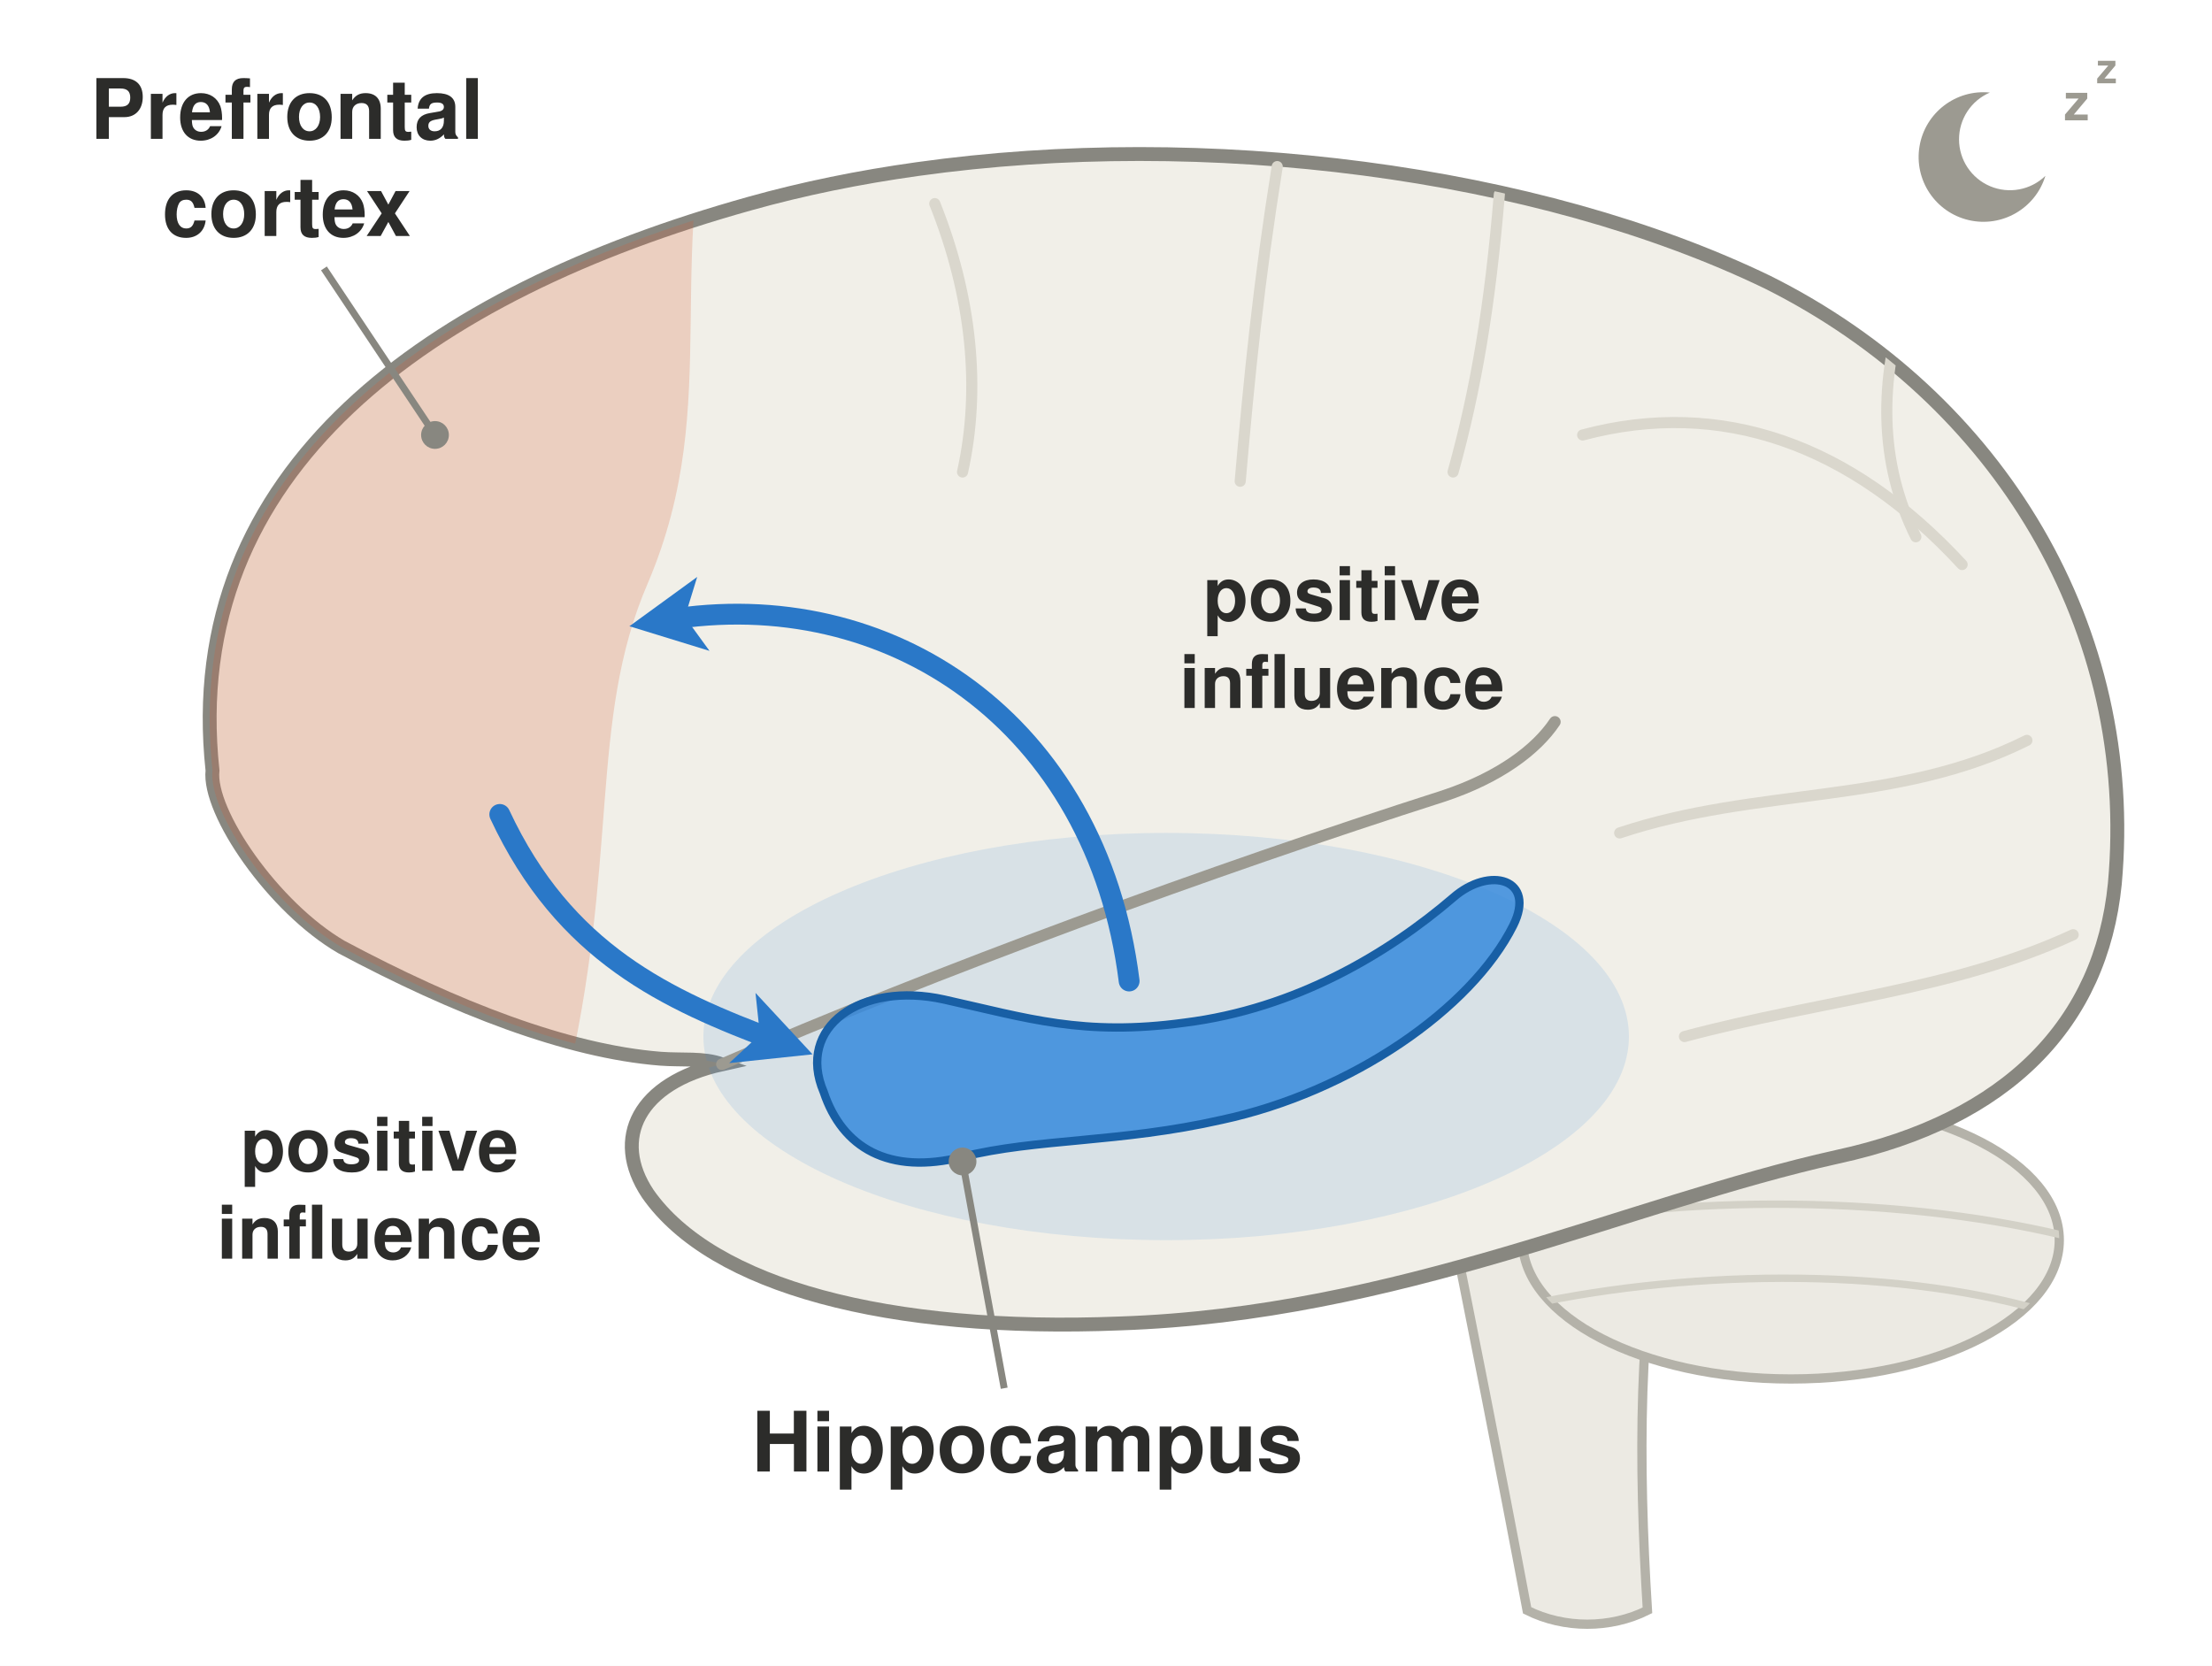
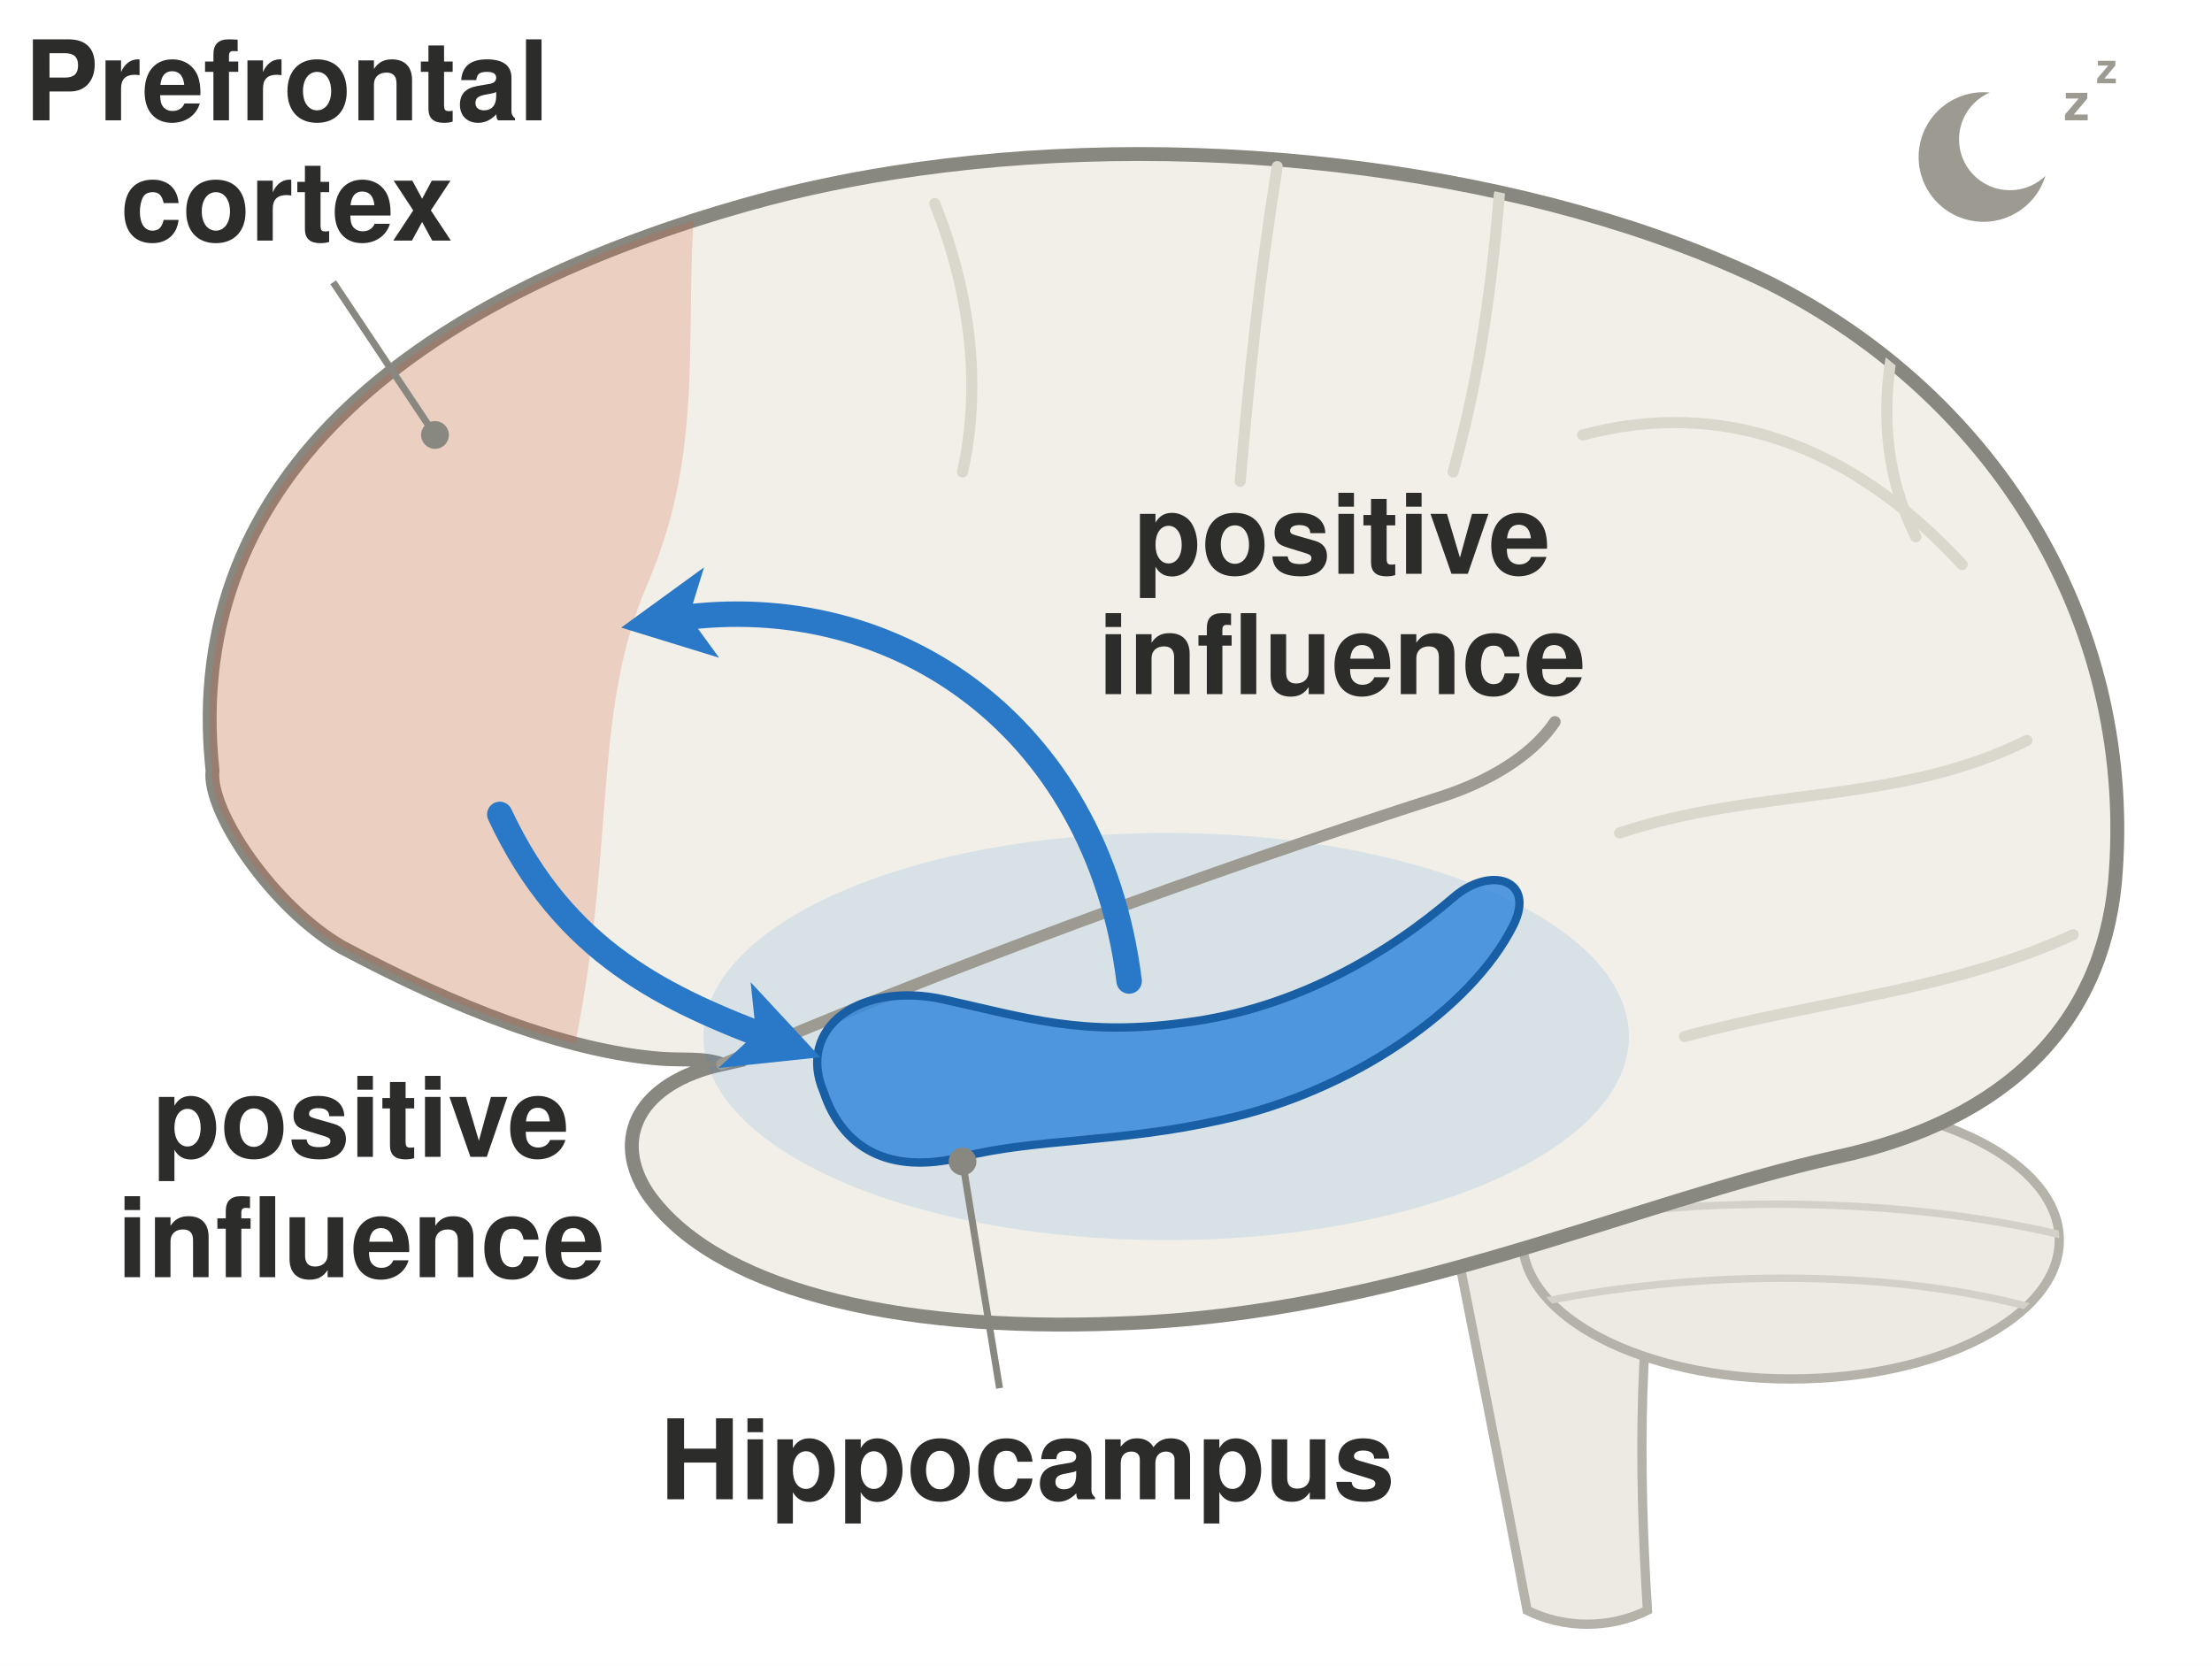
<svg xmlns="http://www.w3.org/2000/svg" width="478" height="360" viewBox="128 34 478 360" font-family="Helvetica, Arial, sans-serif" font-weight="bold">
  <rect x="128" y="34" width="478" height="360" fill="#FFFFFF" />
  <defs>
    <marker id="aB" viewBox="0 0 10 10" refX="5" refY="5" markerWidth="3.6" markerHeight="3.6" orient="auto-start-reverse">
      <path d="M0,0 L10,5 L0,10 L2.5,5 z" fill="#2A78C8" />
    </marker>
    <marker id="aC" viewBox="0 0 10 10" refX="5" refY="5" markerWidth="3.6" markerHeight="3.6" orient="auto-start-reverse">
      <path d="M0,0 L10,5 L0,10 L2.5,5 z" fill="#D4532A" />
    </marker>
    <clipPath id="clipCerebrum">
      <use href="#cerebrum" />
    </clipPath>
    <clipPath id="clipCerebellum">
      <use href="#cerebellum" />
    </clipPath>
  </defs>
  <g id="brainstem">
    <path d="M440 290 C446 320 452 350 458 382 C466 386 476 386 484 382 C482 350 482 318 488 292 Z" fill="#ECEAE3" stroke="#B4B2A9" stroke-width="2" />
  </g>
  <g id="cerebellum-layer">
    <path id="cerebellum" d="M457 302 C457 285.43 482.97 272 515 272 C547.03 272 573 285.43 573 302 C573 318.57 547.03 332 515 332 C482.97 332 457 318.57 457 302 Z" fill="#ECEAE3" stroke="#B4B2A9" stroke-width="2" />
    <g clip-path="url(#clipCerebellum)" fill="none" stroke="#D3D1C7" stroke-width="1.6">
      <path d="M455 300 C490 292 540 292 578 302" />
      <path d="M458 316 C495 308 540 308 572 318" />
    </g>
  </g>
  <g id="cerebrum-layer">
    <path id="cerebrum" d="M173.92 200.5 C166.92 135.5 220.76 97.36 290 78 C301.53 74.77 313.7 72.29 326.25 70.54 C388.49 61.81 460.07 70.87 510 95 C560 120 590 170 585 225 C582 255 562 276 525 284 C480 294 430 318 370 320 C320 322 282 312 268 292 C260 280 266 268 284 264 C280.01 262.55 275.44 263.16 270.71 262.79 C250.48 261.18 226.32 251.75 201.77 238.65 C187.08 230.1 172.92 209.5 173.92 200.5 Z" fill="#F1EFE8" stroke="#888780" stroke-width="3" />
    <g clip-path="url(#clipCerebrum)">
      <g id="sulci" fill="none" stroke="#DAD7CD" stroke-width="2.4" stroke-linecap="round">
        <path d="M404 70 C400 95 398 115 396 138" />
        <path d="M452 76 C450 100 447 118 442 136" />
        <path d="M470 128 C500 120 528 130 552 156" />
        <path d="M540 98 C534 116 534 134 542 150" />
        <path d="M478 214 C508 204 538 208 566 194" />
        <path d="M492 258 C522 250 550 248 576 236" />
        <path d="M330 78 C338 98 340 118 336 136" />
      </g>
      <path id="pfc-region" d="M100 40 L285 40 C270 90 285 120 268 160 C255 190 262 220 250 270 L100 270 Z" fill="#D85A30" opacity="0.22" />
      <ellipse id="hpc-halo" cx="380" cy="258" rx="100" ry="44" fill="#378ADD" opacity="0.14" />
    </g>
    <path id="lateral-sulcus" d="M284 264 C330 244 390 222 440 206 C452 202 460 196 464 190" fill="none" stroke="#9C9A91" stroke-width="2.5" stroke-linecap="round" />
  </g>
  <g id="hippocampus">
    <path d="M306 270 C300 256 314 246 332 250 C350 254 362 258 384 255 C408 252 428 240 442 228 C450 221 460 224 455 234 C446 252 420 270 392 276 C370 281 352 280 336 284 C320 288 310 282 306 270 Z" fill="#378ADD" fill-opacity="0.85" stroke="#185FA5" stroke-width="1.8" />
  </g>
-   <g id="arrows" fill="none" stroke-width="4.5" stroke-linecap="round">
+   <g id="arrows" fill="none" stroke-width="5.5" stroke-linecap="round">
    <path d="M372 246 C365 190 320 160 272 168" stroke="#2A78C8" marker-end="url(#aB)" />
    <path d="M236 210 C250 240 272 250 296 259" stroke="#2A78C8" marker-end="url(#aB)" />
  </g>
-   <g id="labels" text-anchor="middle" font-size="16" fill="#2C2C2A">
-     <text x="418" y="168">positive</text>
-     <text x="418" y="187">influence</text>
-     <text x="210" y="287">positive</text>
-     <text x="210" y="306">influence</text>
-     <text x="190" y="64" font-size="18">Prefrontal</text>
-     <text x="190" y="85" font-size="18">cortex</text>
-     <text x="350" y="352" font-size="18">Hippocampus</text>
+   <g id="labels" text-anchor="middle" font-size="24" fill="#2C2C2A">
+     <text x="418" y="158">positive</text>
+     <text x="418" y="184">influence</text>
+     <text x="206" y="284">positive</text>
+     <text x="206" y="310">influence</text>
+     <text x="190" y="60">Prefrontal</text>
+     <text x="190" y="86">cortex</text>
+     <text x="350" y="358">Hippocampus</text>
  </g>
  <g id="leaders" stroke="#888780" stroke-width="1.5" fill="#888780">
-     <line x1="198" y1="92" x2="222" y2="128" />
+     <line x1="200" y1="95" x2="222" y2="128" />
    <circle cx="222" cy="128" r="3" stroke="none" />
-     <line x1="345" y1="334" x2="336" y2="285" />
+     <line x1="344" y1="334" x2="336" y2="285" />
    <circle cx="336" cy="285" r="3" stroke="none" />
  </g>
  <g id="sleep-moon" transform="translate(548 66)" fill="#9C9A91">
    <path d="M10 -12 A14 14 0 1 0 22 6 A11 11 0 1 1 10 -12 Z" />
    <text x="26" y="-6" font-size="11">z</text>
    <text x="33" y="-14" font-size="9">z</text>
  </g>
</svg>
